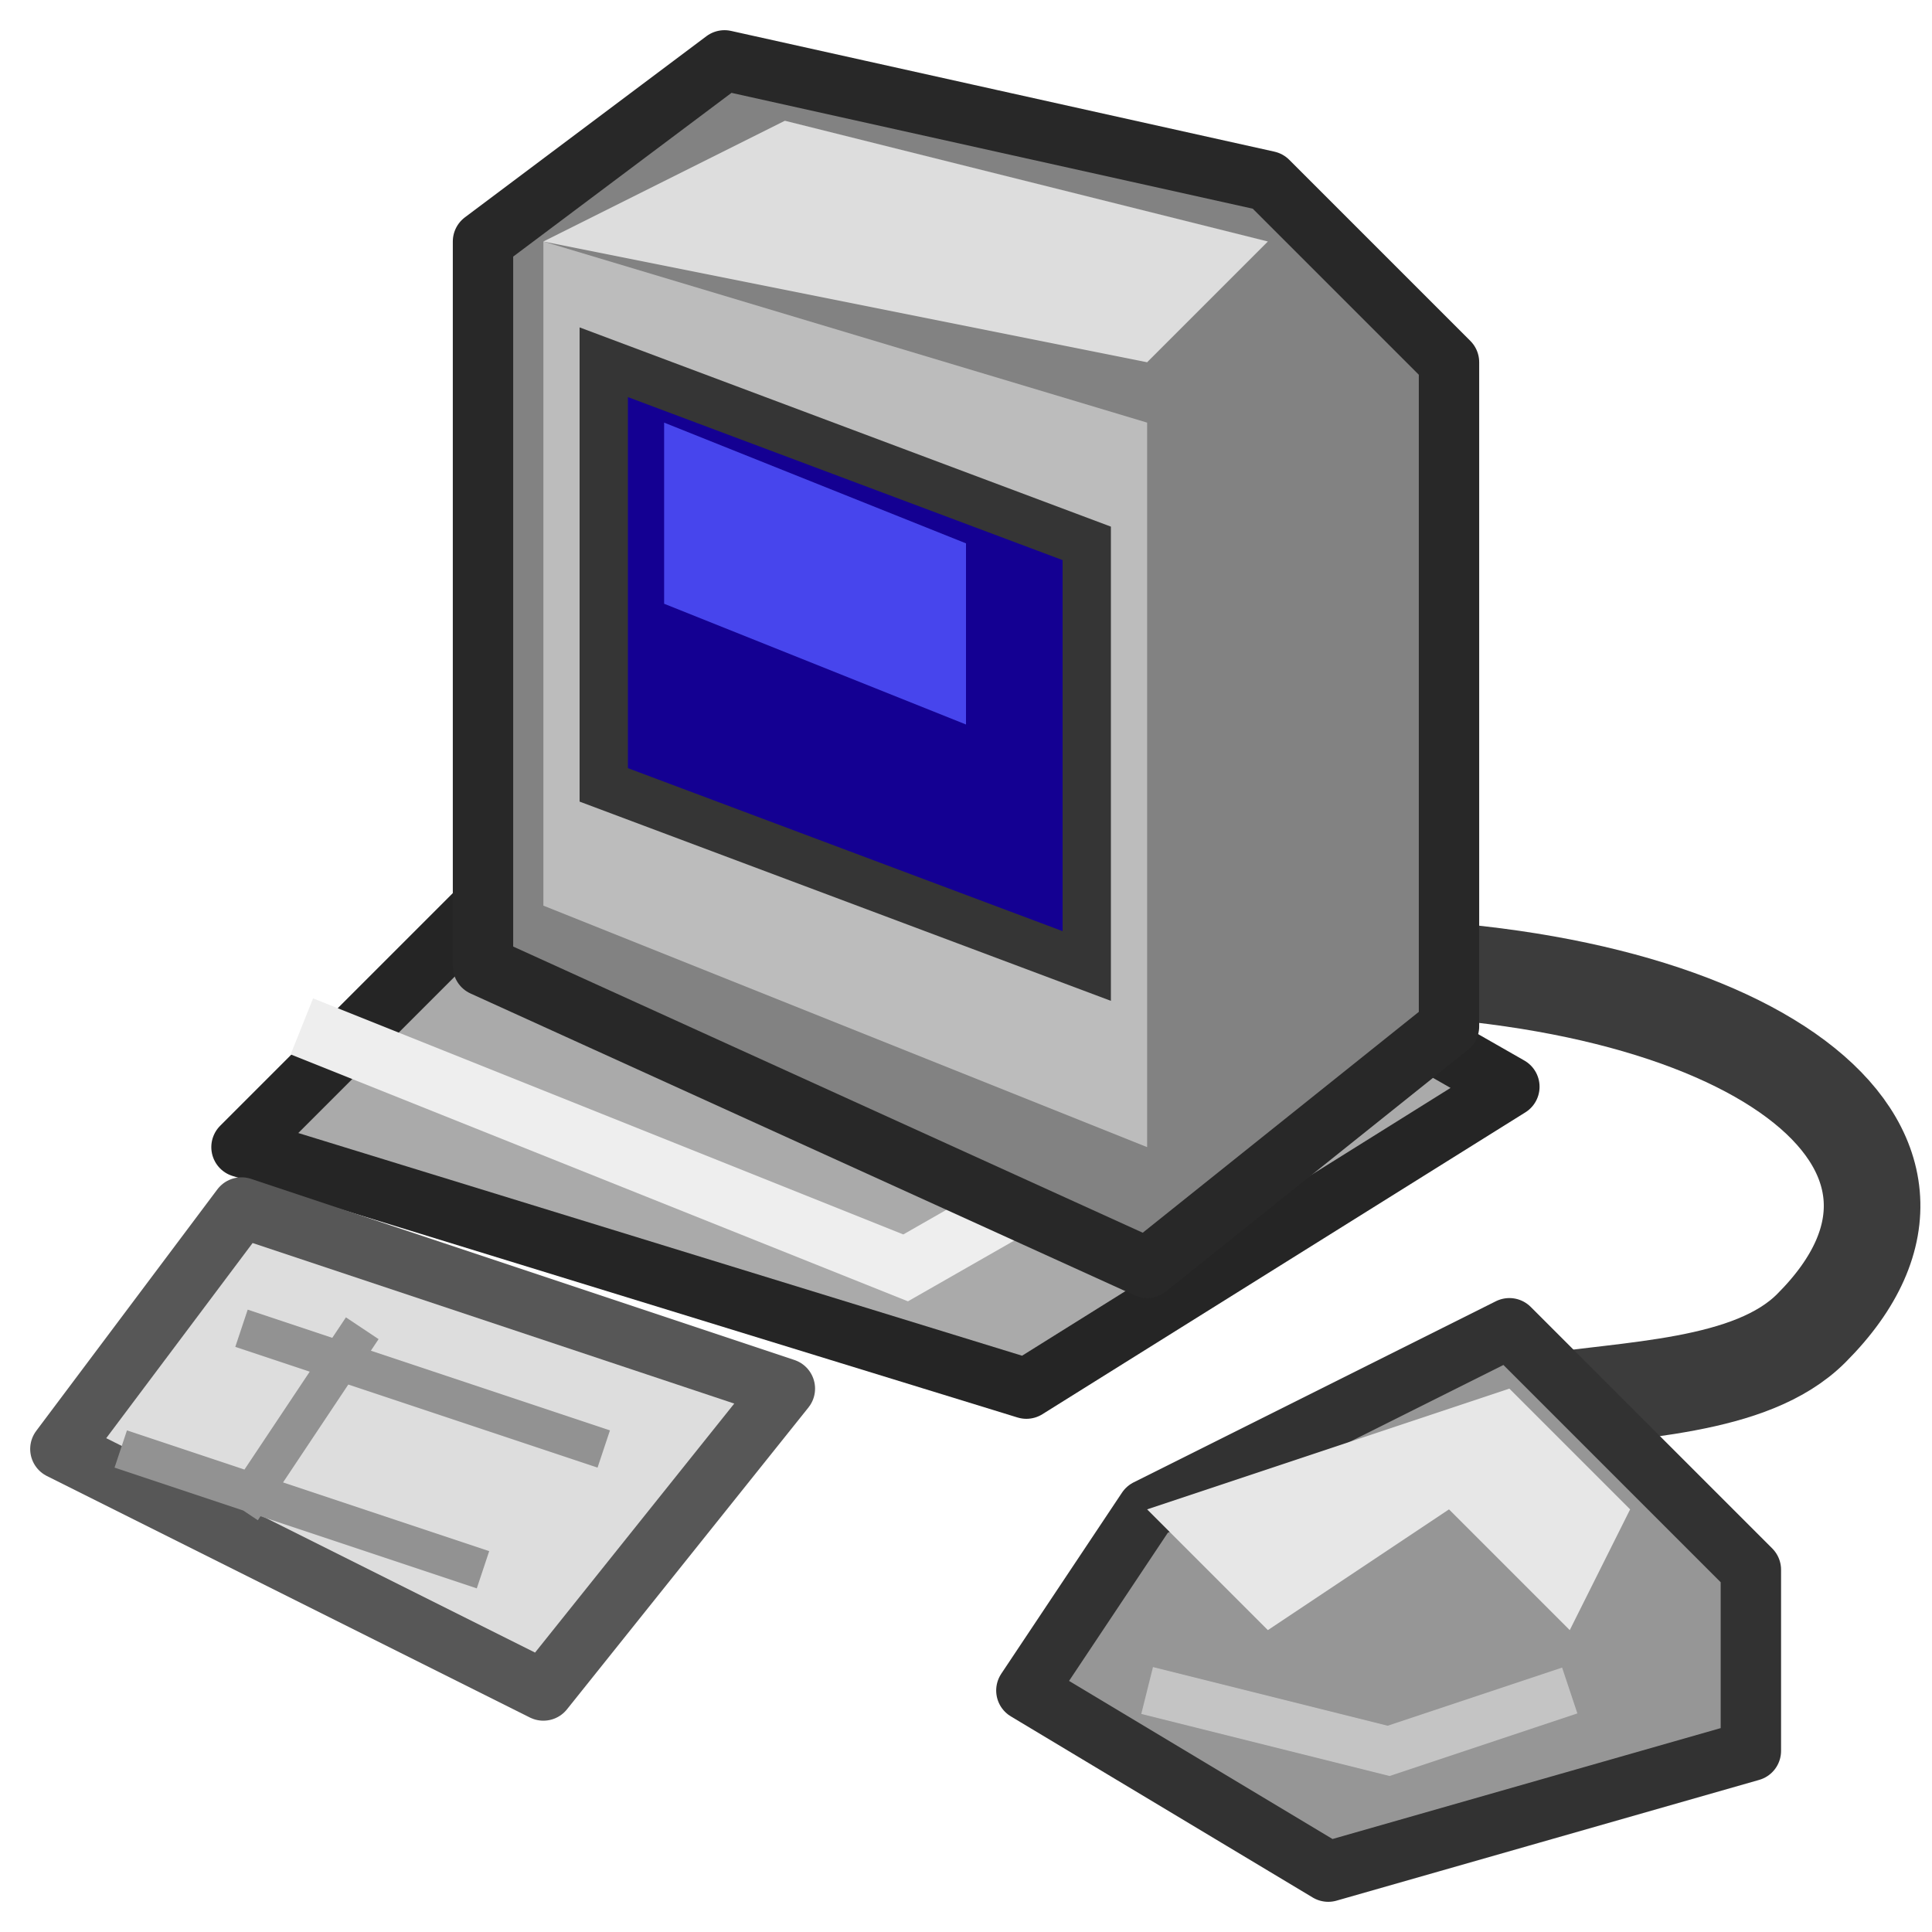
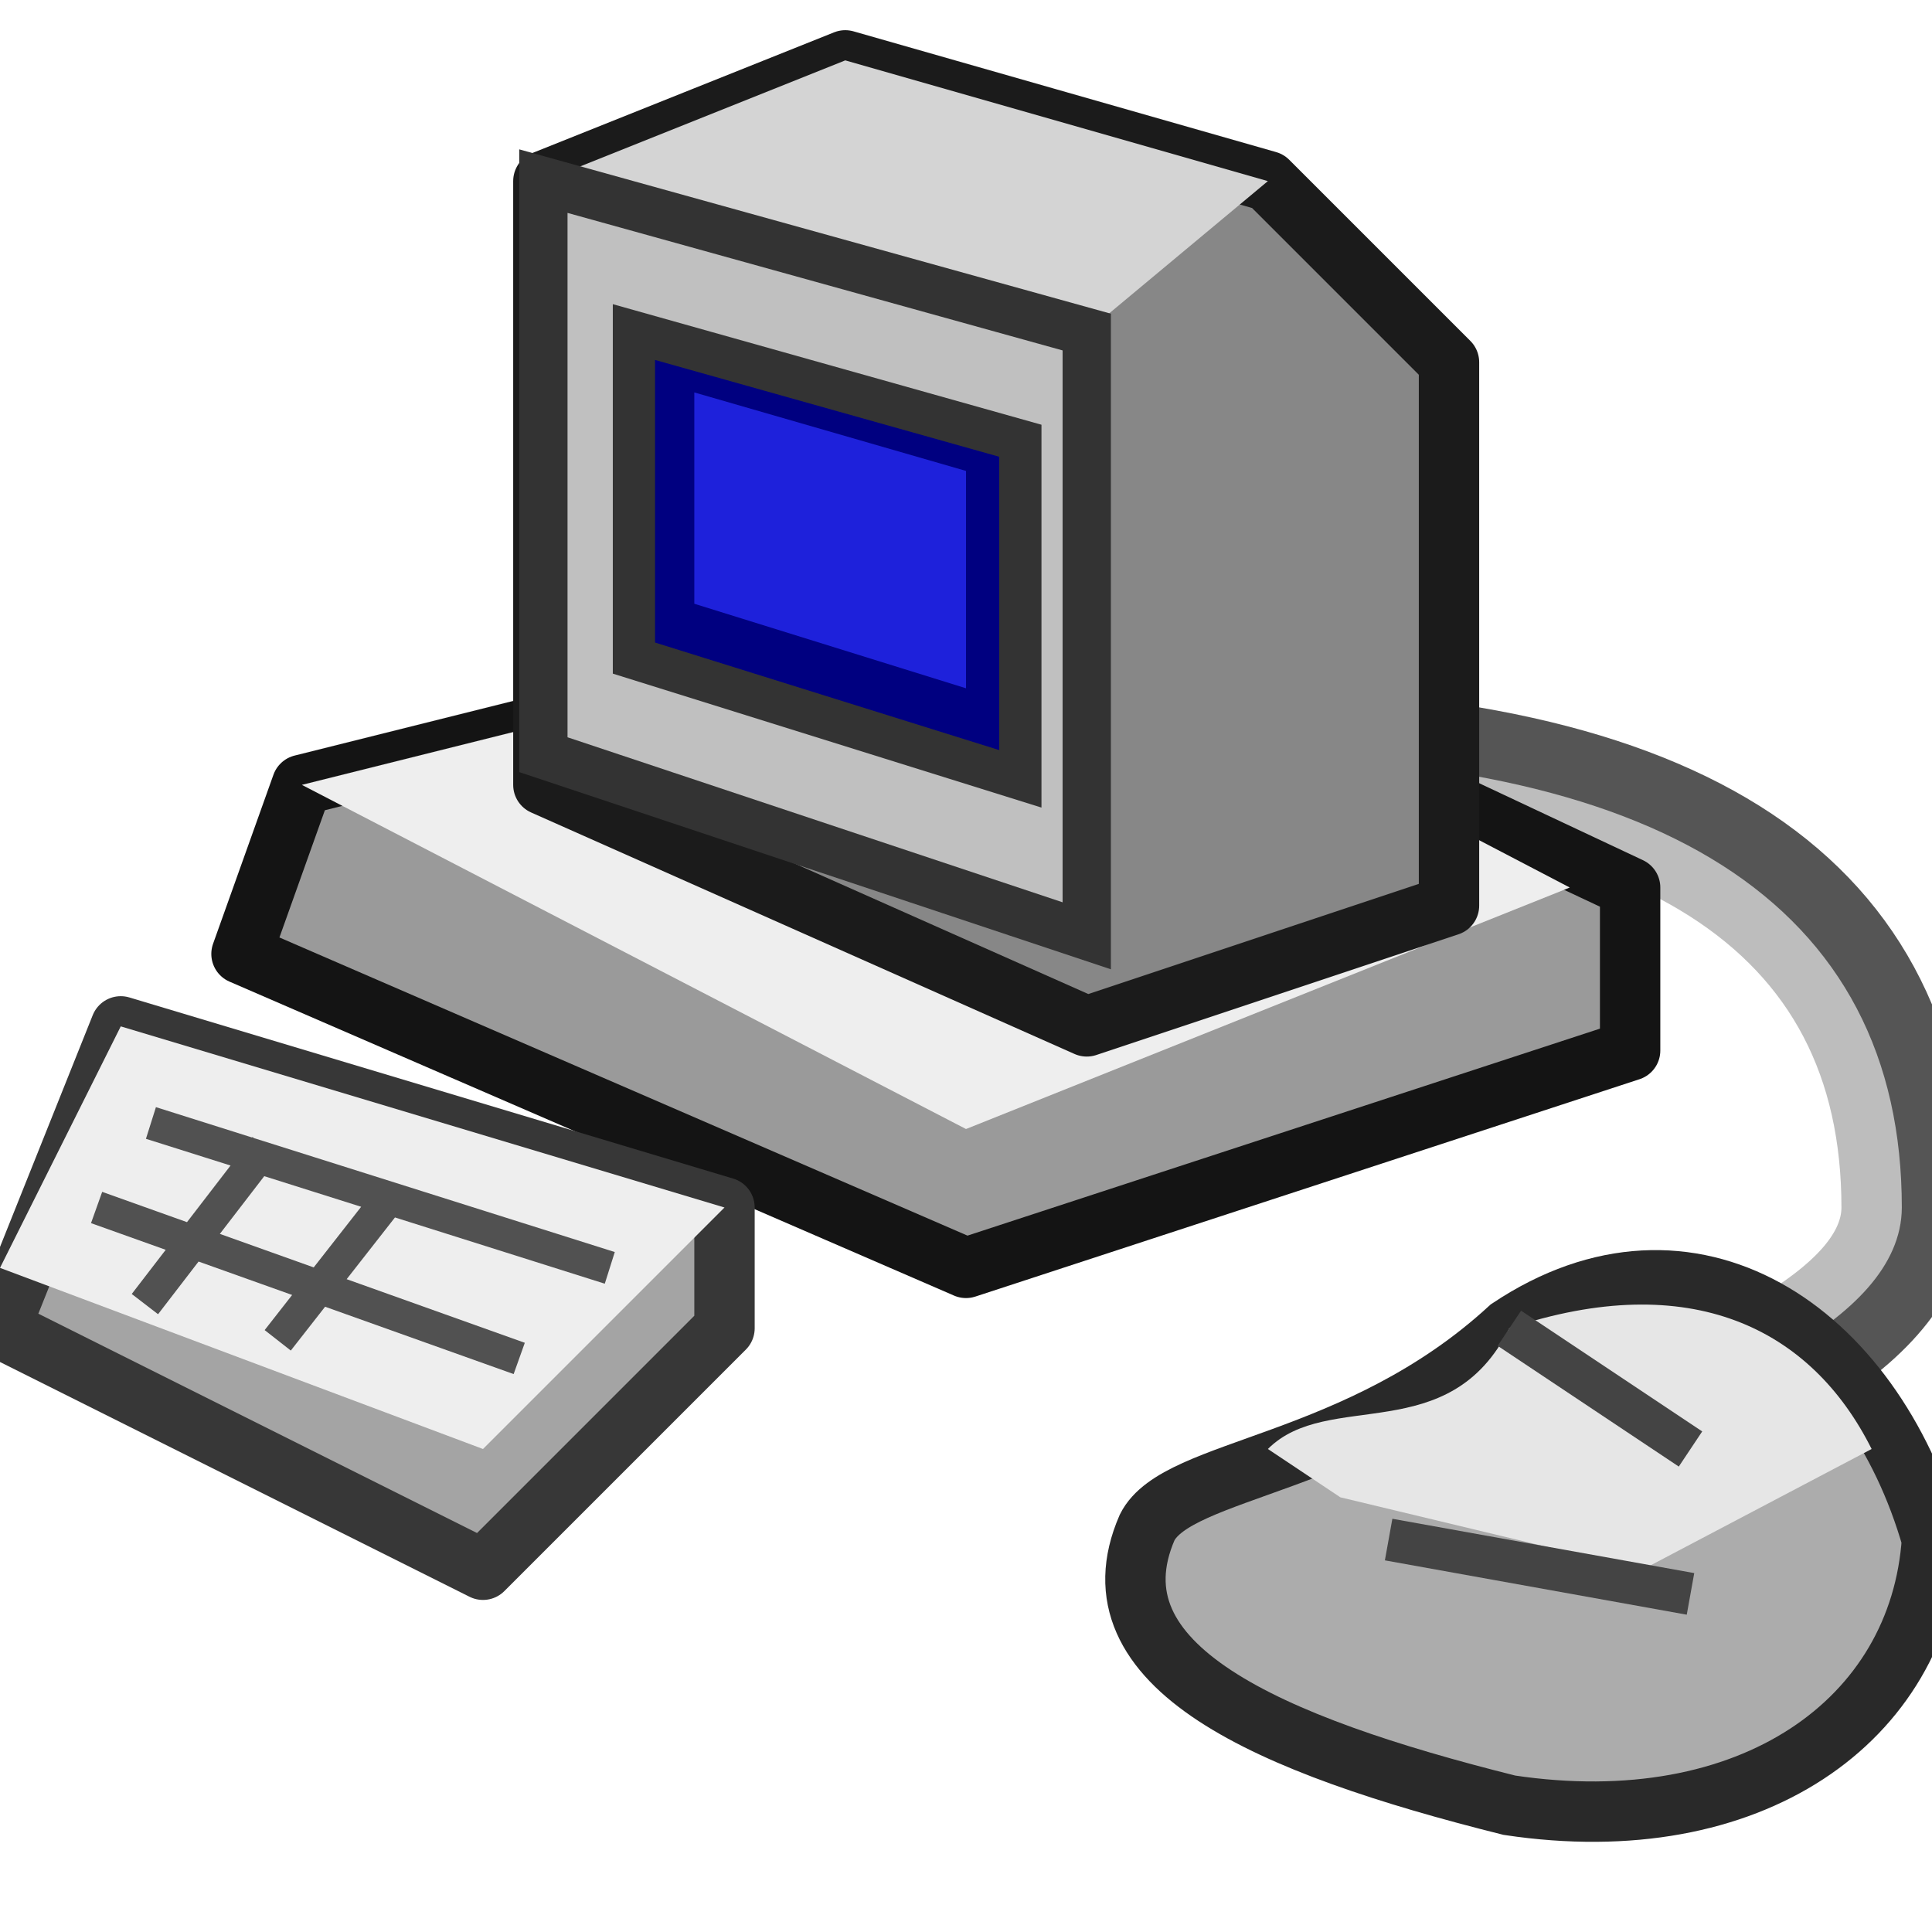
<svg xmlns="http://www.w3.org/2000/svg" viewBox="0 0 32 32">
-   <path d="M22 16c7 0 11 3 8 6-2 2-8 0-7 4" fill="none" stroke="#3c3c3c" stroke-width="1.6" />
-   <path d="m8 15 10-1 7 4-8 5-13-4z" fill="#aaa" stroke="#252525" stroke-linejoin="round" />
-   <path d="m5 17 10 4 7-4" fill="none" stroke="#eee" />
-   <path d="m8 4 4-3 9 2 3 3v11l-5 4L8 16z" fill="#828282" stroke="#282828" stroke-linejoin="round" />
-   <path d="m9 4 10 3v12L9 15z" fill="#bcbcbc" />
-   <path d="m10 6 8 3v7l-8-3z" fill="#140092" stroke="#353535" stroke-width=".8" />
-   <path d="m11 7 5 2v3l-5-2z" fill="#4745ed" />
-   <path d="m9 4 4-2 8 2-2 2z" fill="#ddd" />
-   <path d="m4 20 9 3-4 5-8-4z" fill="#ddd" stroke="#575757" stroke-linejoin="round" />
-   <path d="m4 22 6 2m-8 0 6 2m-2-4-2 3" stroke="#929292" stroke-width=".65" />
-   <path d="m19 25 6-3 4 4v3l-7 2-5-3z" fill="#969696" stroke="#323232" stroke-linejoin="round" />
-   <path d="m19 25 6-2 2 2-1 2-2-2-3 2z" fill="#e7e7e7" />
-   <path d="m19 28 4 1 3-1" fill="none" stroke="#c4c4c4" stroke-width=".8" />
+   <path d="M20 12q12 0 12 8 0 3-8 5" fill="none" stroke="#555" stroke-width="1.25" />
+   <path d="M20 13q11 0 11 7 0 2-7 4" fill="none" stroke="#bdbdbd" />
+   <path d="m5 13 12-3 10 4.7v2.7L16 21 4 15.8Z" fill="#9a9a9a" stroke="#141414" stroke-linejoin="round" />
+   <path d="m5 13 12-3 9 4.7-10 4Z" fill="#eee" />
+   <path d="m9 3 5-2 7 2 3 3v9l-6 2-9-4Z" fill="#878787" stroke="#1b1b1b" stroke-linejoin="round" />
+   <path d="m9 3 5-2 7 2-3 2.5Z" fill="#d4d4d4" />
+   <path d="m9 3 9 2.5v10l-9-3Z" fill="#c0c0c0" stroke="#333" stroke-width=".8" />
+   <path d="m10.5 5.5 6.4 1.8v5.6l-6.4-2Z" fill="#000080" stroke="#333" stroke-width=".7" />
+   <path d="m11.5 6.5 4.5 1.3v3.6l-4.5-1.4Z" fill="#1e21db" />
+   <path d="m2 17 10 3v2l-4 4-8-4Z" fill="#a4a4a4" stroke="#373737" stroke-linejoin="round" />
+   <path d="m2 17 10 3-4 4-8-3Z" fill="#eee" />
+   <path d="m2.5 18.6 7.6 2.4m-8.5-1 7 2.5m-4.2-3.5-2 2.6m4-1.7-1.8 2.3" fill="none" stroke="#515151" stroke-width=".55" />
+   <path d="M25 22c3-2 6 0 7 3.5-.2 3-3 5-7 4.4-4-1-7-2.3-6-4.6.5-1 3.5-1 6-3.3Z" fill="#acacac" stroke="#292929" />
+   <path d="M21 24c1-1 3 0 4-2 3-1 5 0 6 2l-3.8 2-5-1.2Z" fill="#e6e6e6" />
+   <path d="m25 22 3 2m-5 1.5 5 .9" fill="none" stroke="#444" stroke-width=".7" />
</svg>
